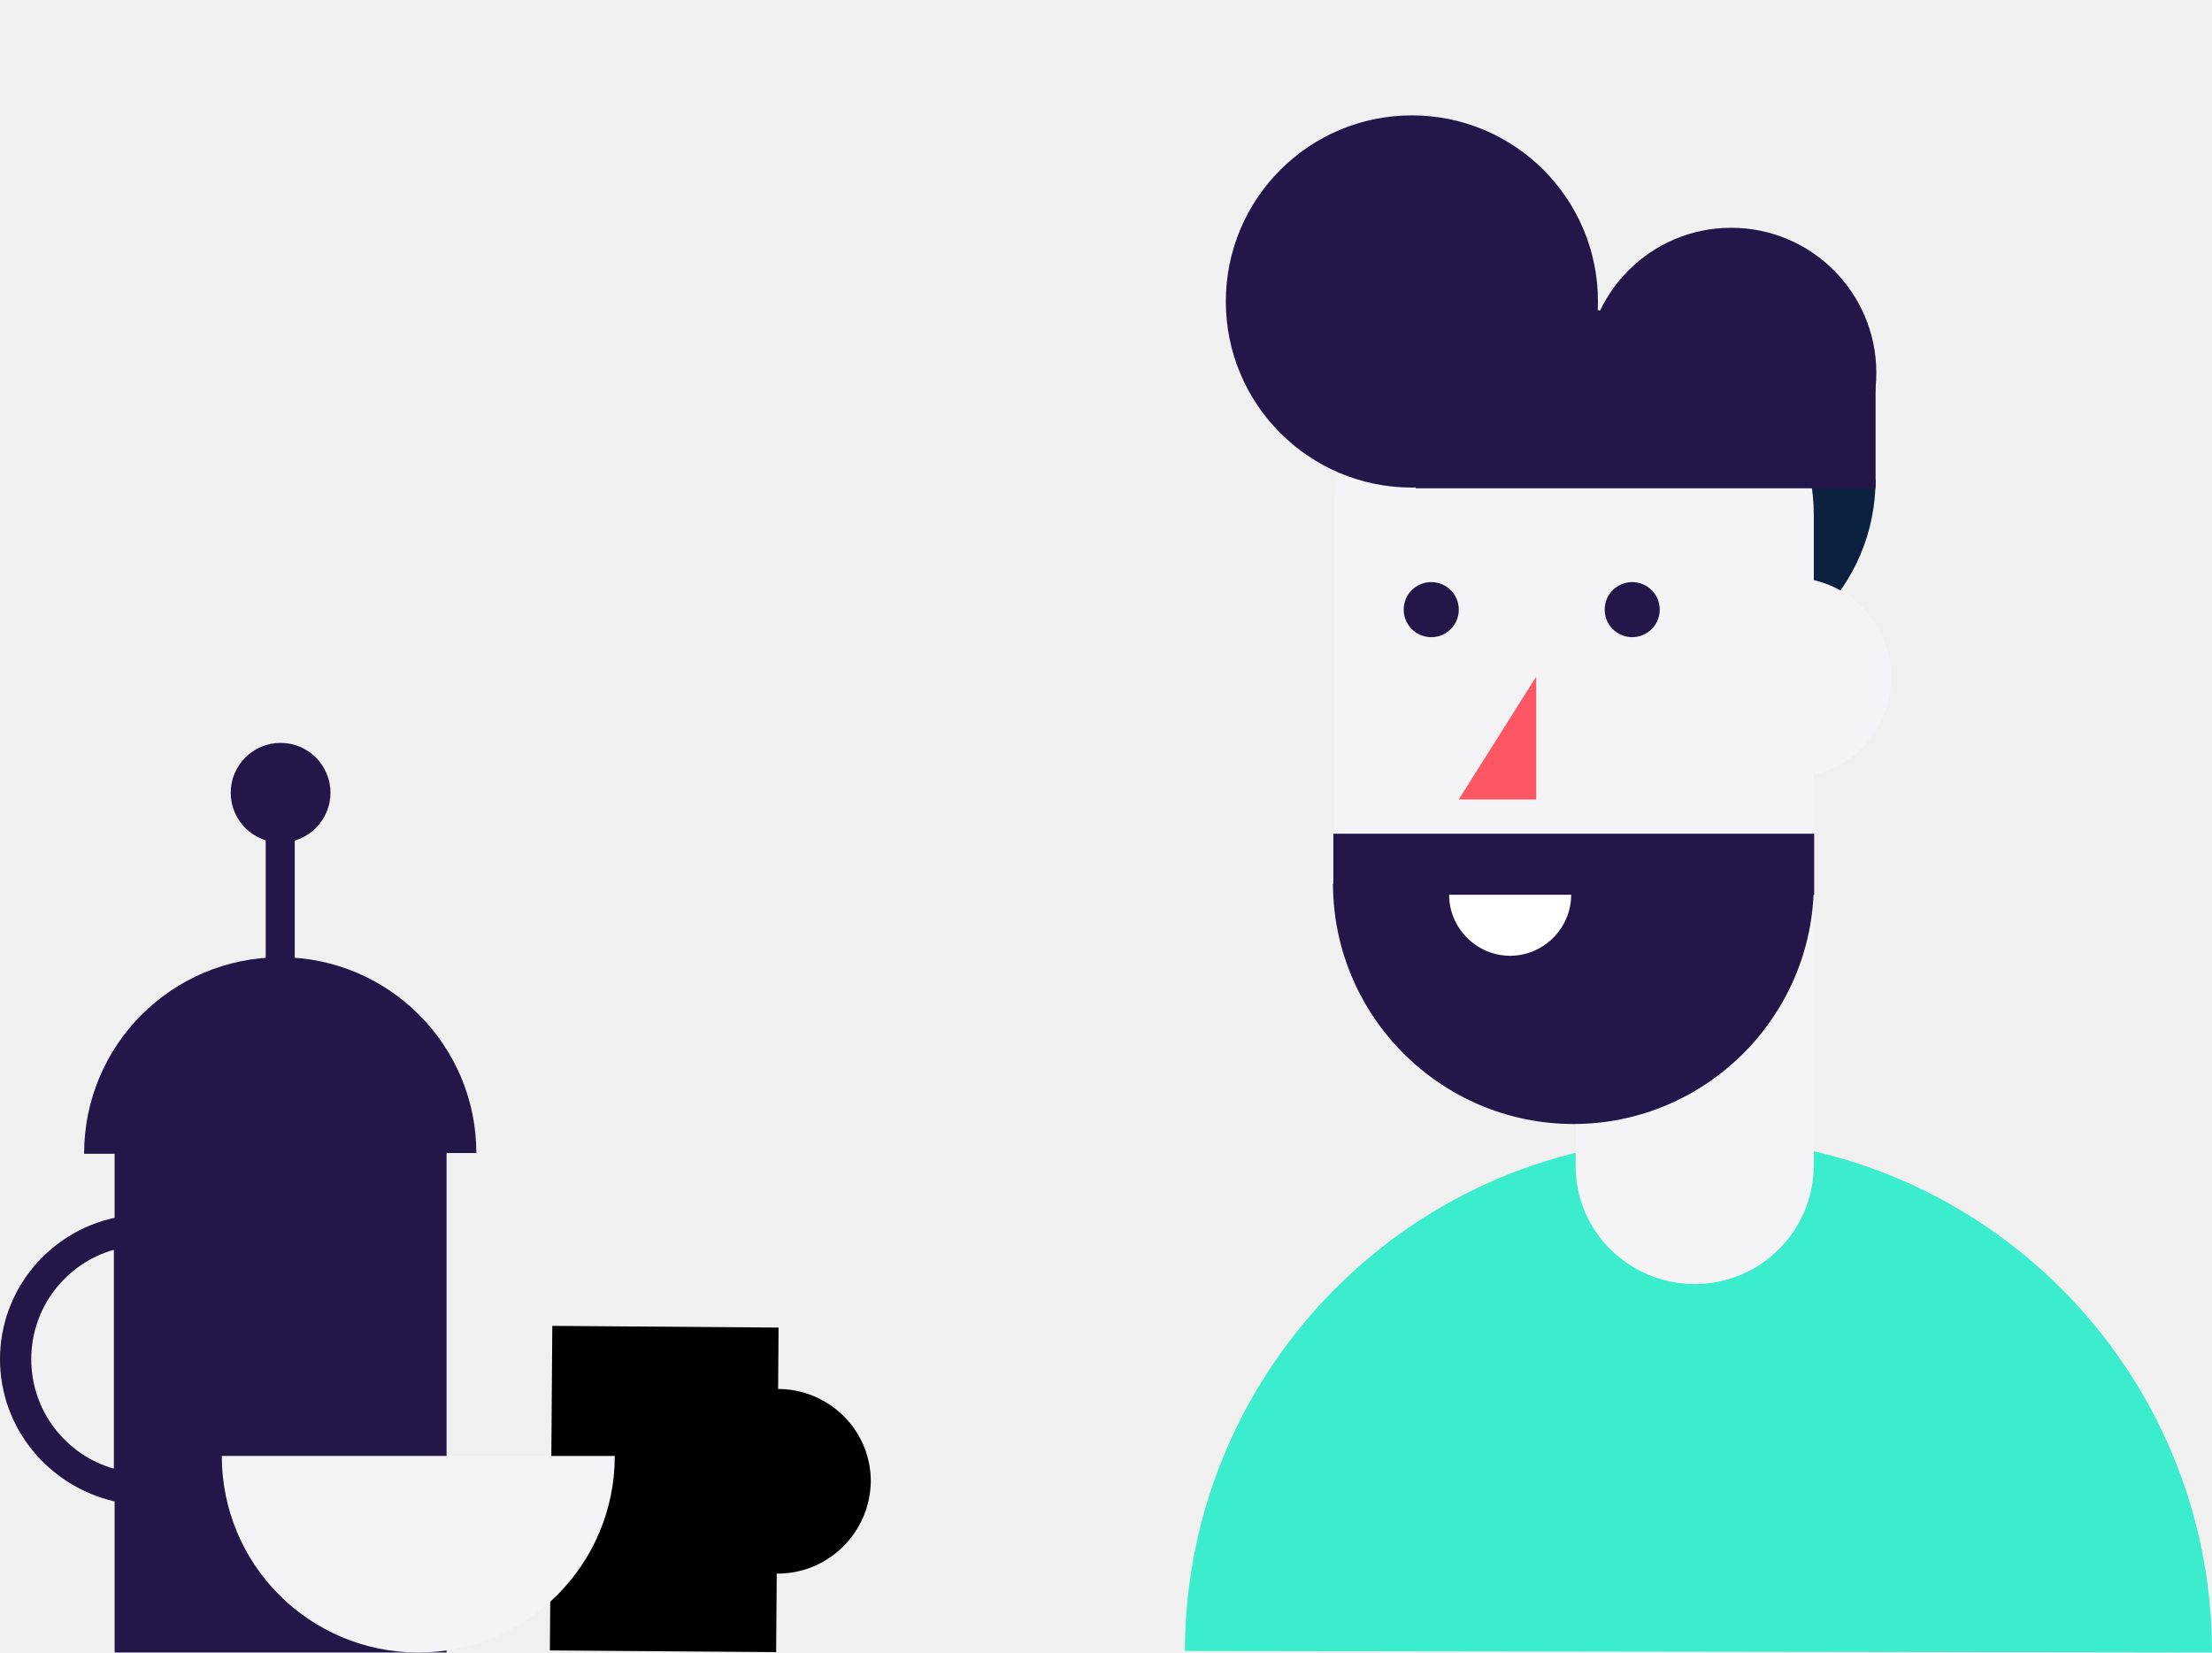
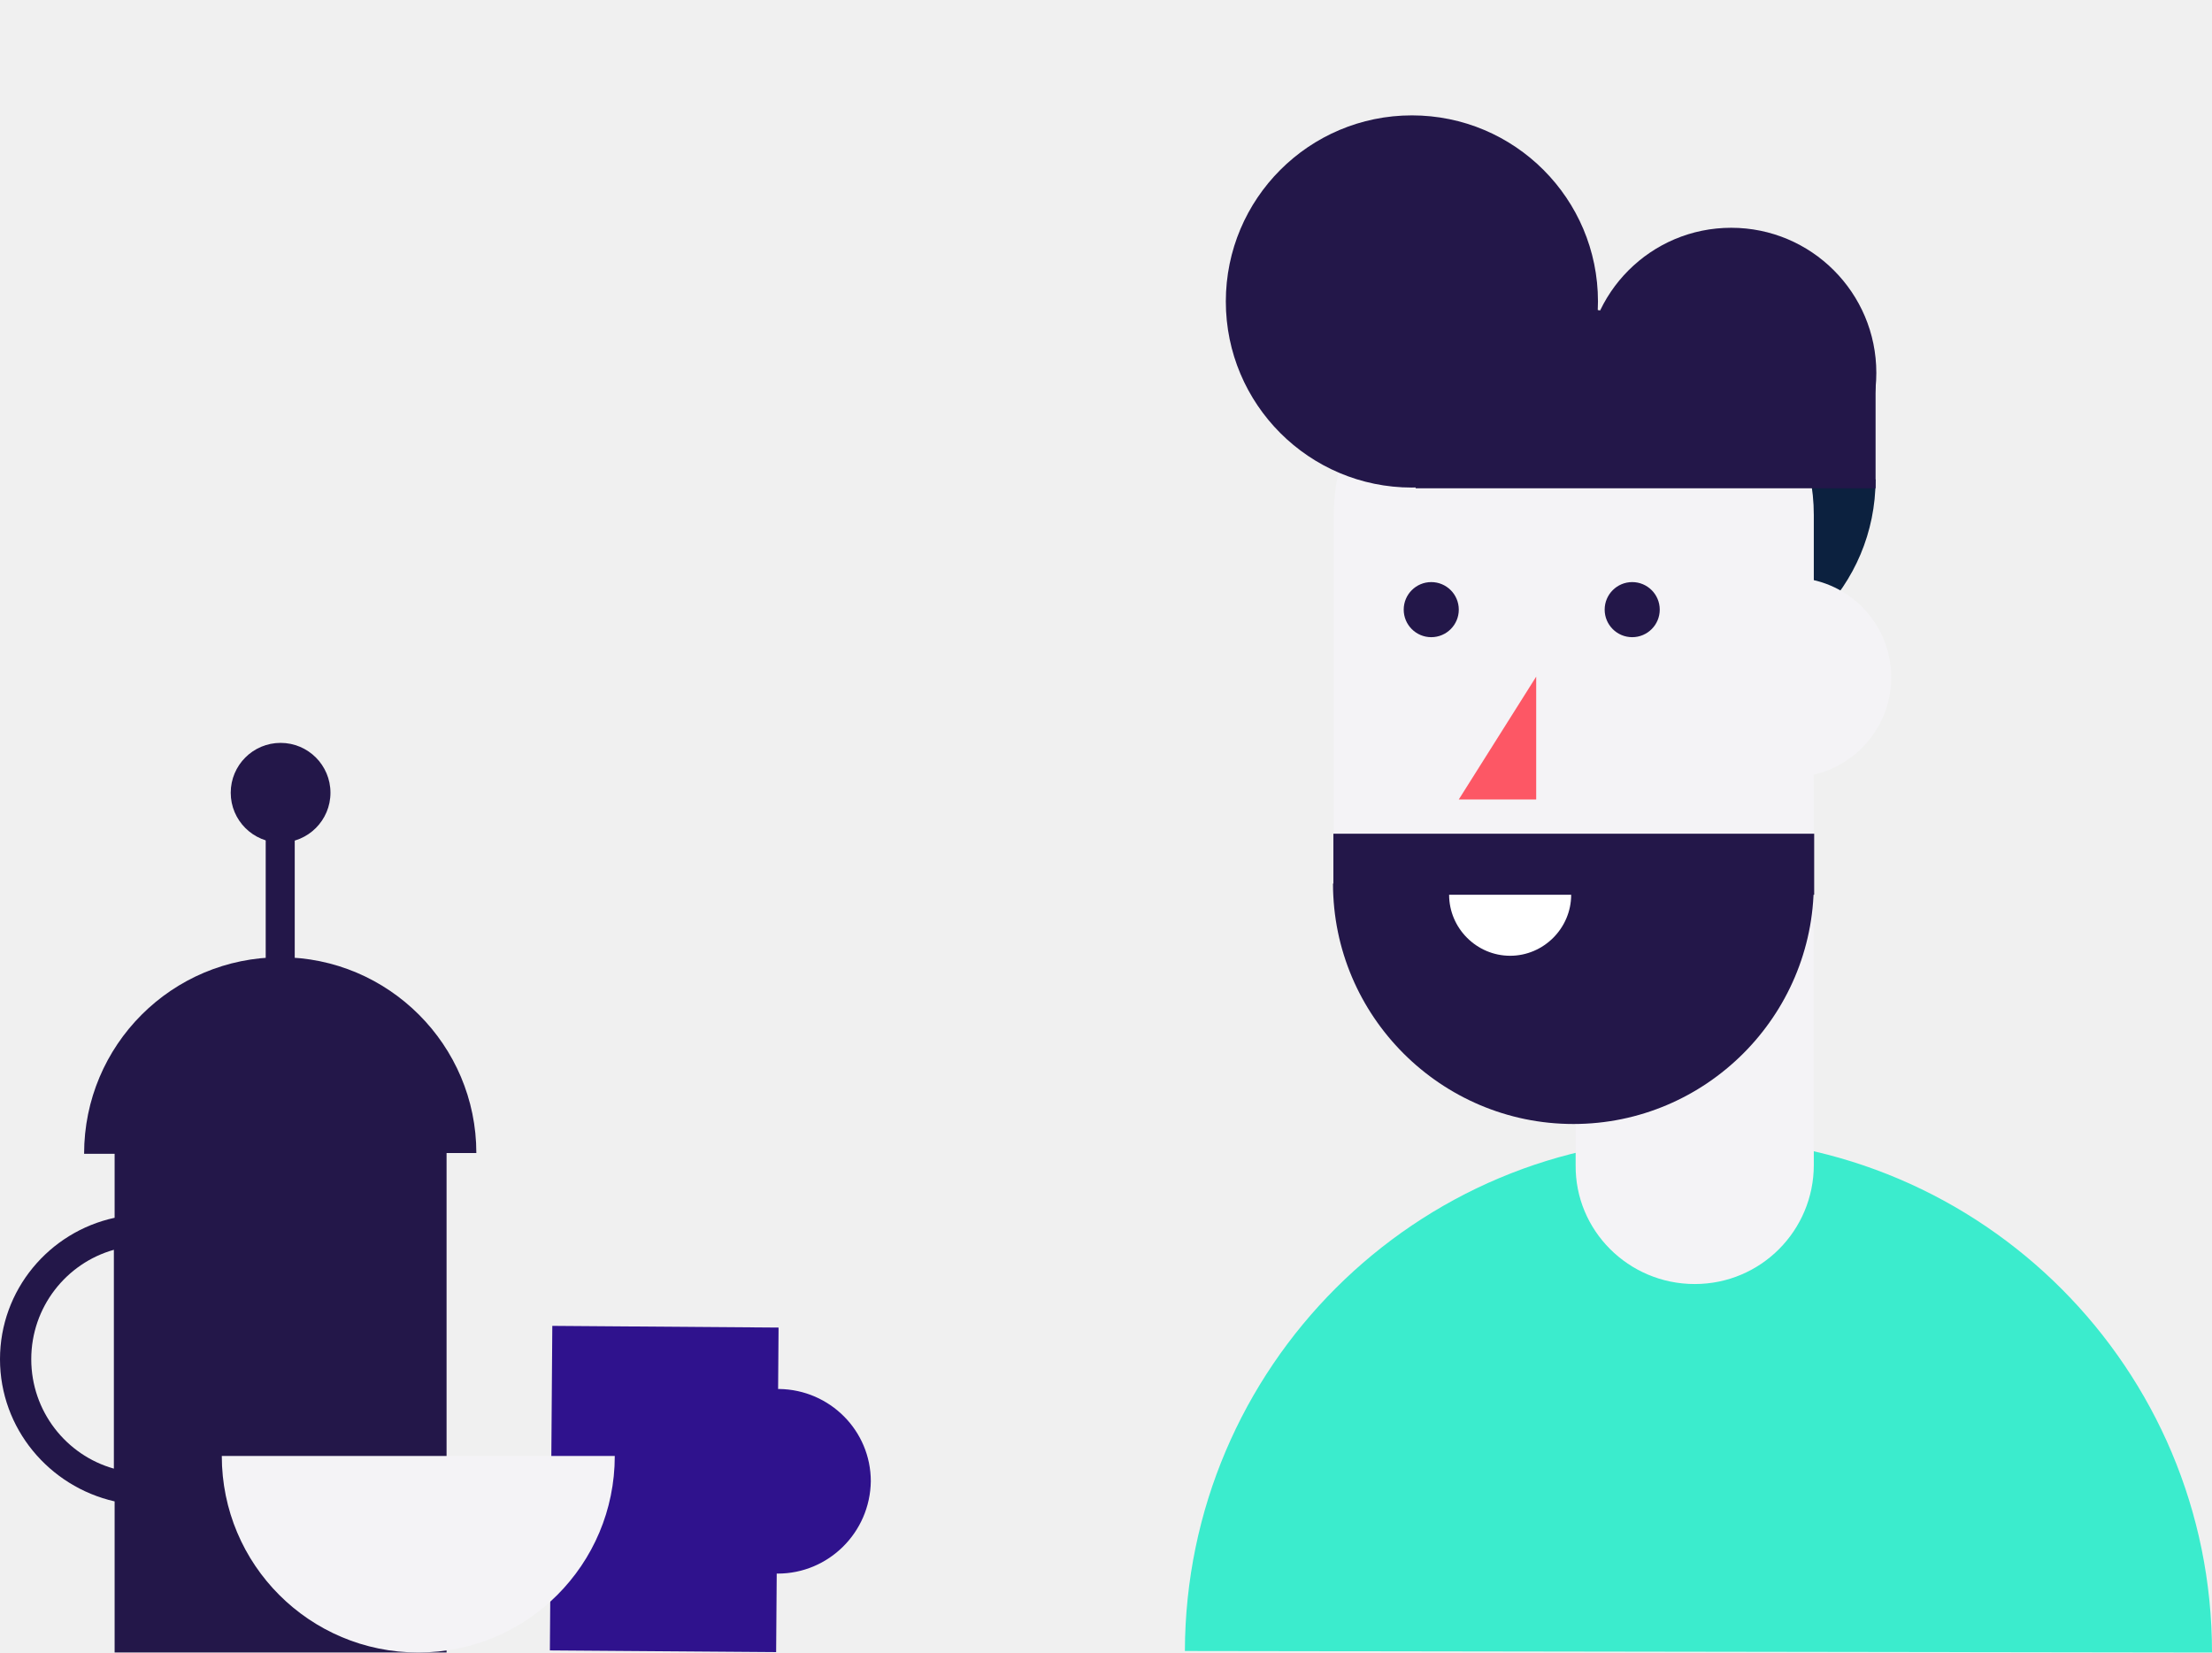
<svg xmlns="http://www.w3.org/2000/svg" id="Layer_1" viewBox="0 0 297.2 222">
-   <style>.st0{fill:#3beccd}.st1{fill:#231749}.st2{fill:$light-blue}.st3{fill:#f4f3f6}.st4{fill:#0c213f}.st5{fill:#fd5765}.st6{fill:#fff}</style>
+   <style>.st0{fill:#3beccd}.st1{fill:#231749}.st2{fill:#2f128d}.st3{fill:#f4f3f6}.st4{fill:#0c213f}.st5{fill:#fd5765}.st6{fill:#fff}</style>
  <path class="st0" d="M297.2 222c0-38.1-30.8-69-68.9-69.1s-69 30.8-69.1 68.9l138 .2z" />
  <path class="st1" d="M35.7 109.8h3.9v38h-3.9z" />
  <path transform="rotate(-89.571 89.237 200.1) scale(1.00003)" class="st2" d="M67.5 184.9h43.6v30.4H67.5z" />
  <path class="st2" d="M104.5 211.4c-6.8-.1-12.4-5.7-12.3-12.5.1-6.9 5.7-12.4 12.5-12.3S117 192.2 117 199c-.1 6.9-5.7 12.4-12.5 12.4z" />
  <path class="st1" d="M37.7 128.6c-14.6 0-26.4 11.8-26.4 26.4h4.1v8.6c-8.8 1.9-15.4 9.7-15.4 19s6.6 17.1 15.4 19.1V222H60v-67.1h4c0-14.5-11.8-26.3-26.3-26.3zm-33.5 54c0-7 4.7-12.9 11.1-14.7v29.4c-6.4-1.8-11.1-7.7-11.1-14.7z" />
  <ellipse class="st1" cx="37.7" cy="106.5" rx="6.7" ry="6.7" />
  <path class="st3" d="M82.6 195.6c0 14.6-11.8 26.4-26.4 26.4s-26.4-11.8-26.4-26.4h52.8z" />
  <circle class="st1" cx="232.6" cy="50.1" r="19.5" />
  <path class="st4" d="M226.3 90.2c14.2 0 25.7-11.5 25.7-25.8h-25.7v25.8z" />
  <path class="st3" d="M205.3 141h12.3c14.4 0 26.1-11.7 26.1-26.1V69.2c0-14.4-11.7-26.1-26.1-26.1h-12.3c-14.4 0-26.1 11.7-26.1 26.1v45.7c-.1 14.4 11.6 26.1 26.1 26.1z" />
  <path class="st3" d="M227.7 172.5c8.9 0 16-7.2 16-16v-50.9c0-8.9-7.2-16-16-16-8.9 0-16 7.2-16 16v50.9c-.1 8.8 7.1 16 16 16z" />
  <path class="st3" d="M240.7 77.6c7.4 0 13.4 6 13.4 13.4s-6 13.4-13.4 13.4V77.6z" />
  <circle class="st1" cx="219.3" cy="81.9" r="3.7" />
  <circle class="st1" cx="192.3" cy="81.9" r="3.7" />
  <path class="st1" d="M243.7 118.7c0 17.8-14.5 32.3-32.3 32.3s-32.3-14.5-32.3-32.3h64.6z" />
  <path class="st5" d="M196 107.4h10.4V90.9z" />
  <path transform="rotate(-180 211.425 116.102)" class="st1" d="M179.1 112h64.6v8.2h-64.6z" />
  <path class="st1" d="M190.2 65.6H252V48.9l-61.8-12z" />
  <path class="st6" d="M211.1 120.2c0 4.5-3.7 8.2-8.2 8.2s-8.2-3.7-8.2-8.2h16.4z" />
  <path class="st2" d="M165.7 40c0 13.6 11 24.4 24.5 24.4V40h-24.5z" />
  <circle class="st1" cx="189.7" cy="40.5" r="25" />
</svg>
